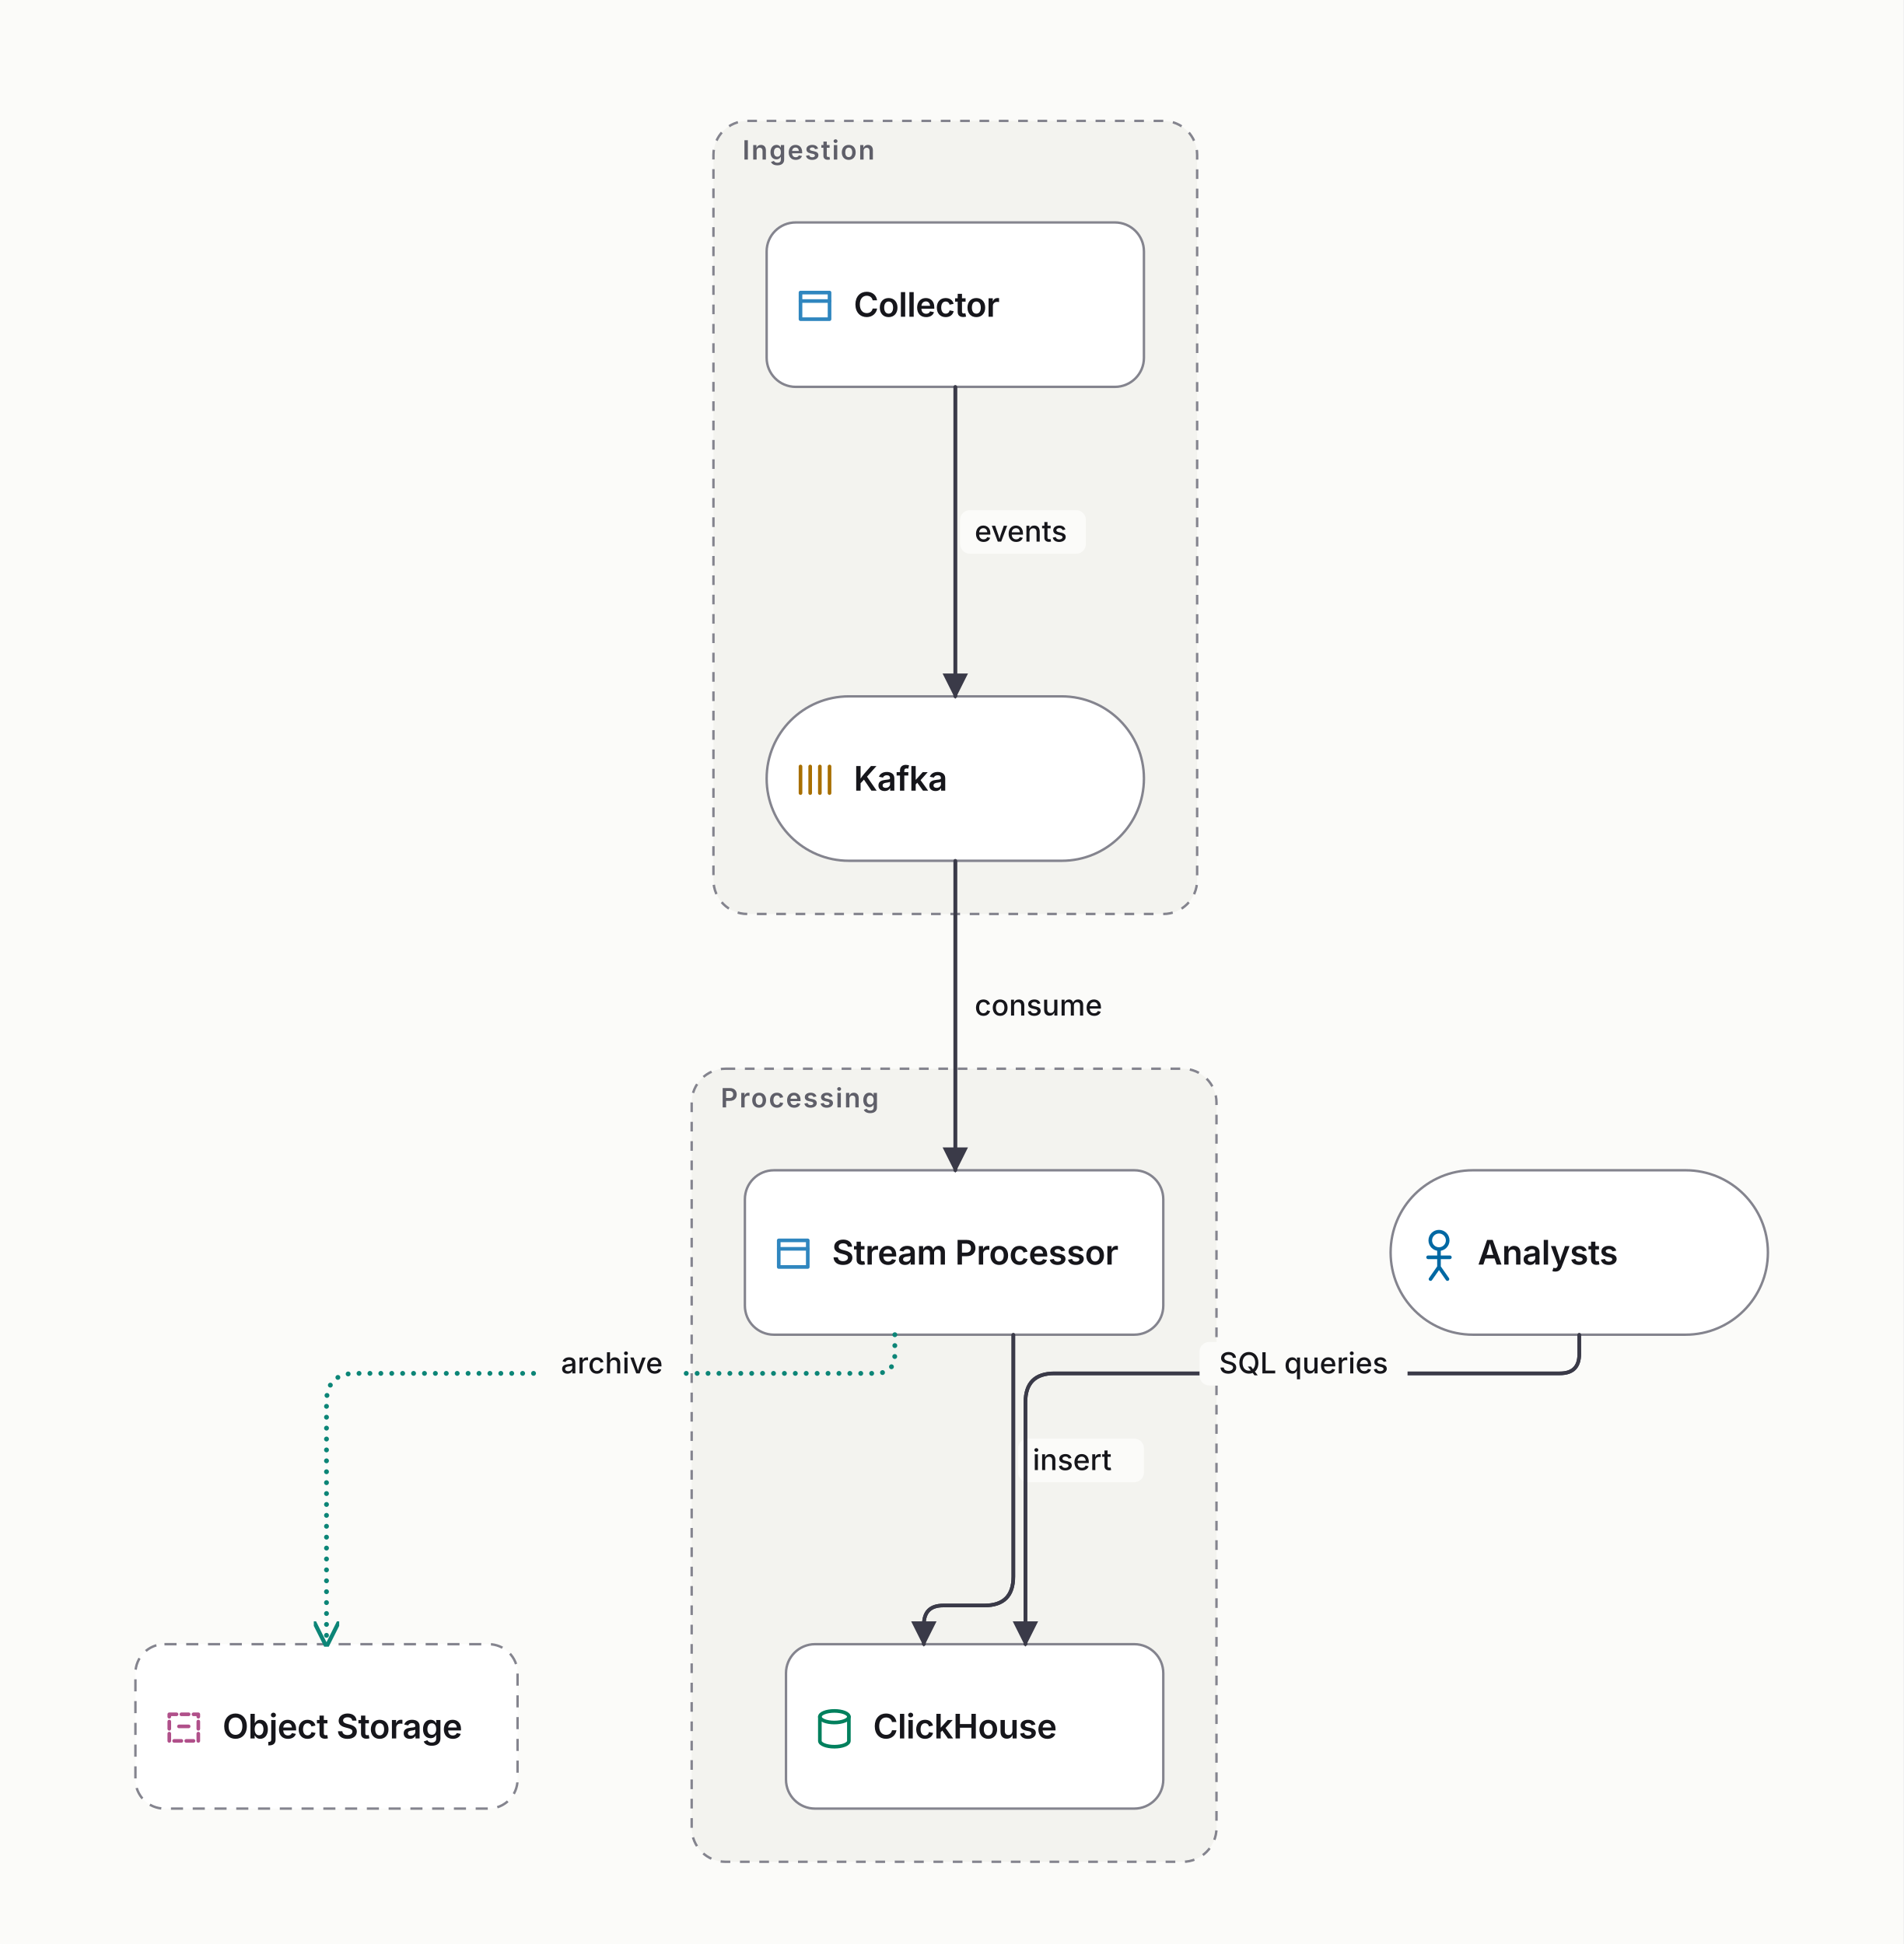
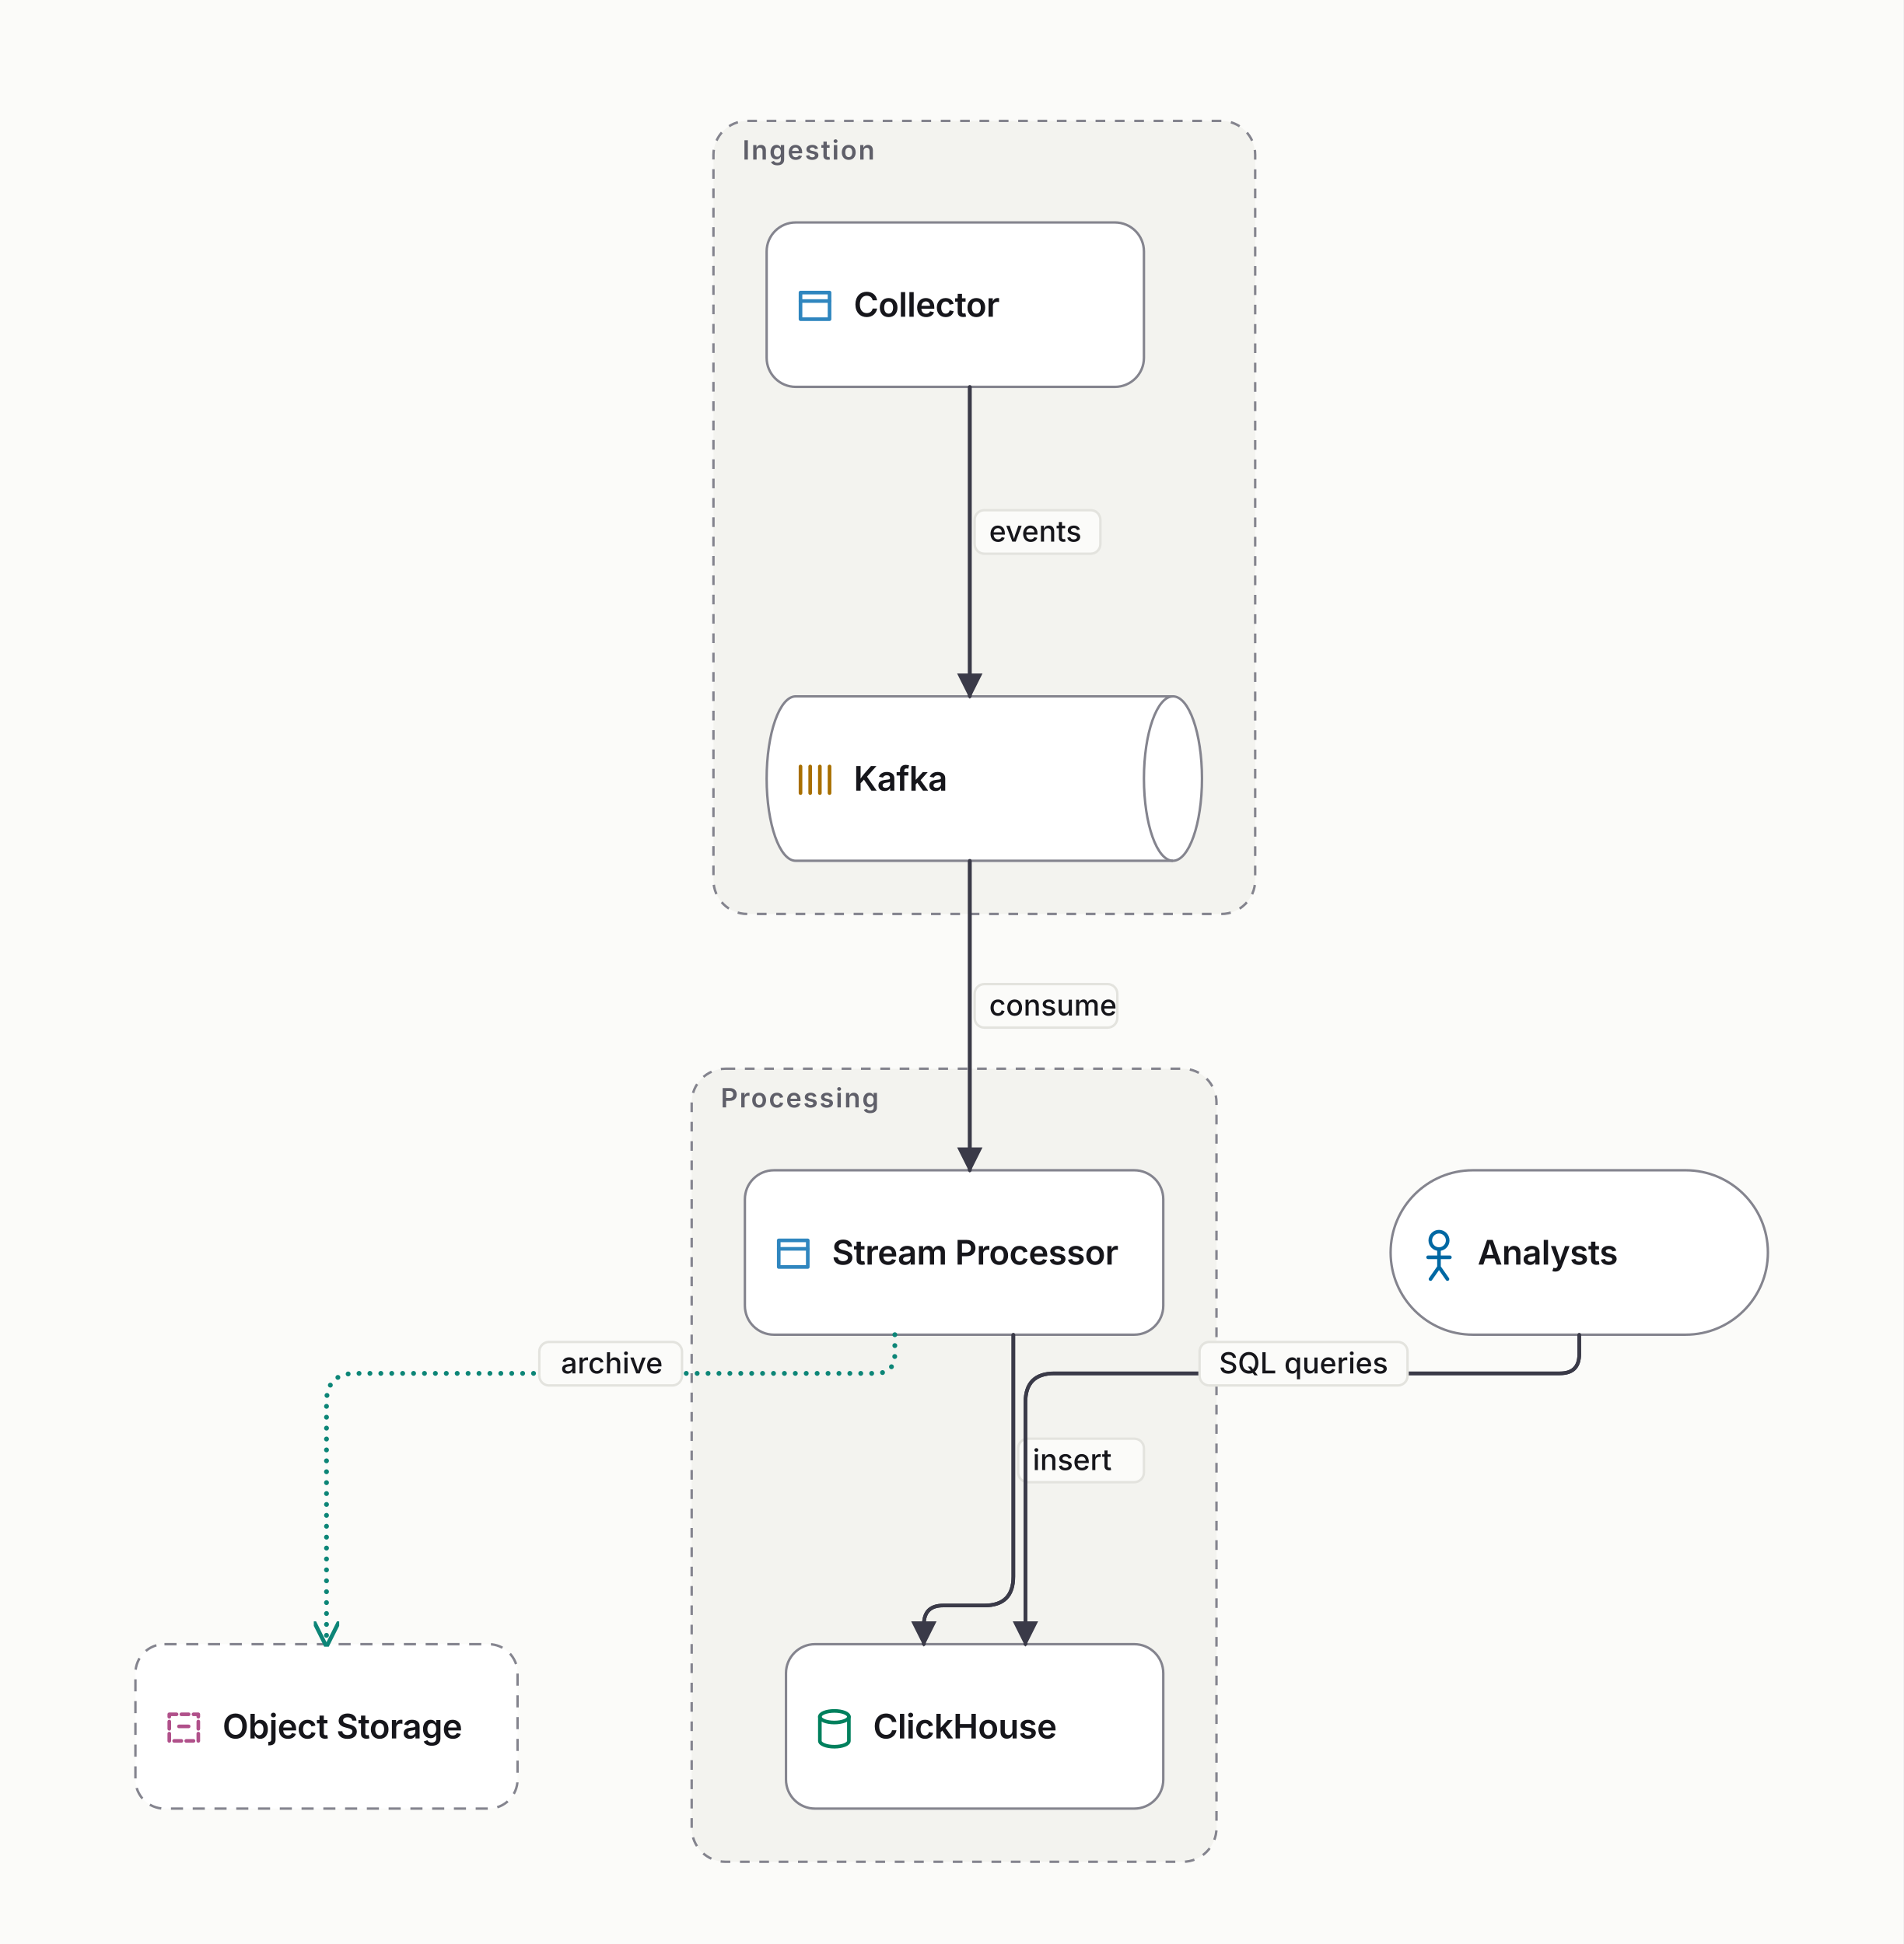
<svg xmlns="http://www.w3.org/2000/svg" viewBox="0 0 787 804" width="787" height="804" role="img" aria-label="Analytics pipeline">
  <style>text{font-family:"Geist", ui-sans-serif, system-ui, -apple-system, "Segoe UI", sans-serif}
.bg-group-box{fill:#f3f3ef;stroke:#84848e;stroke-width:1;stroke-dasharray:4 4}
.bg-group-label,.bg-band-label{fill:#5f5f69;font-size:11px;font-weight:600;letter-spacing:.06em;text-transform:uppercase}
.bg-band-dot{fill:#ffffff;stroke:#84848e}
.bg-band-num{fill:#5f5f69;font-size:11px;font-weight:600;text-anchor:middle}
.bg-lifeline{stroke:#898993;stroke-width:1;stroke-dasharray:2 4;stroke-linecap:round}
.bg-activation{fill:#e7e7e1;stroke:#84848e;stroke-width:1}
.bg-node-box{fill:#ffffff;stroke:#84848e;stroke-width:1}
+ .bg-node-cap{fill:none;stroke:#84848e;stroke-width:1}
.is-external .bg-node-box{stroke-dasharray:5 4}
.is-boundary .bg-node-box{stroke-dasharray:2 3;fill:#f3f3ef}
.bg-node-label{fill:#16161b;font-size:14px;font-weight:600;letter-spacing:-.01em}
.bg-glyph{fill:none;stroke-width:1.5;stroke-linecap:round;stroke-linejoin:round}
.bg-edge-track{fill:none;stroke-width:1.5}
.bg-edge-line{fill:none;stroke-width:1.5;stroke-linecap:round}
.is-return .bg-edge-track,.is-fail .bg-edge-track{stroke-dasharray:6 4}
.is-async .bg-edge-track{stroke-dasharray:.01 4.5;stroke-linecap:round;stroke-width:2}
.is-return .bg-edge-line,.is-async .bg-edge-line,.is-fail .bg-edge-line{stroke-opacity:0}
.bg-edge-label{fill:#16161b;font-size:12px;font-weight:500}
- .bg-edge-label-bg{fill:#fbfbf9}
+ .bg-edge-label-bg{fill:#fbfbf9;stroke:#e3e3de;stroke-width:1}
.bg-note-box{fill:#fff3bf;stroke:#c9a52a;stroke-width:1}
.bg-payload-chip-box{fill:#ffffff;stroke-opacity:.55;stroke-width:1;stroke-linejoin:round}
.bg-payload-chip-text{fill:#5f5f69;font-family:ui-monospace,"JetBrains Mono",SFMono-Regular,Menlo,Consolas,monospace;font-size:11px;white-space:pre}
.bg-note-text{fill:#4a3b00;font-size:12px}
</style>
  <defs>
    <marker id="bg-arrow-sync" viewBox="0 0 10 10" refX="9" refY="5" markerWidth="7" markerHeight="7" orient="auto-start-reverse" markerUnits="strokeWidth">
      <path d="M 0 0 L 10 5 L 0 10 z" fill="#3a3a48" />
    </marker>
    <marker id="bg-arrow-return" viewBox="0 0 10 10" refX="9" refY="5" markerWidth="7" markerHeight="7" orient="auto-start-reverse" markerUnits="strokeWidth">
      <path d="M 0 0 L 10 5 L 0 10" fill="none" stroke="#7e7e8a" stroke-width="1.6" />
    </marker>
    <marker id="bg-arrow-async" viewBox="0 0 10 10" refX="9" refY="5" markerWidth="7" markerHeight="7" orient="auto-start-reverse" markerUnits="strokeWidth">
      <path d="M 0 0 L 10 5 L 0 10" fill="none" stroke="#0c8577" stroke-width="1.6" />
    </marker>
    <marker id="bg-arrow-fail" viewBox="0 0 10 10" refX="9" refY="5" markerWidth="7" markerHeight="7" orient="auto-start-reverse" markerUnits="strokeWidth">
      <circle cx="5" cy="5" r="4.2" fill="#fbfbf9" stroke="#cc3a31" stroke-width="1.2" />
      <path d="M 3.3 3.3 L 6.7 6.7 M 6.7 3.3 L 3.3 6.7" stroke="#cc3a31" stroke-width="1.2" />
    </marker>
  </defs>
  <rect width="100%" height="100%" fill="#fbfbf9" />
  <g class="bg-group">
-     <rect class="bg-group-box" x="295" y="50" width="200" height="328" rx="14" />
+     <rect class="bg-group-box" x="295" y="50" width="224" height="328" rx="14" />
    <text class="bg-group-label" x="307" y="66">Ingestion</text>
  </g>
  <g class="bg-group">
    <rect class="bg-group-box" x="286" y="442" width="217" height="328" rx="14" />
    <text class="bg-group-label" x="298" y="458">Processing</text>
  </g>
  <g class="bg-node is-service">
    <rect class="bg-node-box" x="317" y="92" width="156" height="68" rx="12" />
    <g class="bg-glyph" stroke="#2f86bf" transform="translate(337 126.0)">
      <path d="M -6 -5 L 6 -5 L 6 6 L -6 6 Z" />
      <path d="M -6 -1.5 L 6 -1.5" />
    </g>
    <text class="bg-node-label" x="353" y="131.0">Collector</text>
  </g>
  <g class="bg-node is-queue">
-     <rect class="bg-node-box" x="317" y="288" width="156" height="68" rx="34" />
+     <path class="bg-node-box" d="M 329 288 L 485 288 A 12 34.0 0 0 1 485 356 L 329 356 A 12 34.0 0 0 1 329 288 Z" />
+     <path class="bg-node-cap" d="M 485 288 A 12 34.0 0 0 0 485 356" />
    <g class="bg-glyph" stroke="#a86f00" transform="translate(337 322.0)">
      <path d="M -6 -5 L -6 6 M -2 -5 L -2 6 M 2 -5 L 2 6 M 6 -5 L 6 6" />
    </g>
    <text class="bg-node-label" x="353" y="327.0">Kafka</text>
  </g>
  <g class="bg-node is-service">
    <rect class="bg-node-box" x="308" y="484" width="173" height="68" rx="12" />
    <g class="bg-glyph" stroke="#2f86bf" transform="translate(328 518.0)">
      <path d="M -6 -5 L 6 -5 L 6 6 L -6 6 Z" />
      <path d="M -6 -1.5 L 6 -1.5" />
    </g>
    <text class="bg-node-label" x="344" y="523.0">Stream Processor</text>
  </g>
  <g class="bg-node is-actor">
    <rect class="bg-node-box" x="575" y="484" width="156" height="68" rx="34" />
    <g class="bg-glyph" stroke="#0068a3" transform="translate(595 518.0)">
      <circle cx="0" cy="-5" r="3.6" />
      <path d="M 0 -1 L 0 6 M -4.5 2 L 4.5 2 M 0 6 L -3.5 11 M 0 6 L 3.5 11" />
    </g>
    <text class="bg-node-label" x="611" y="523.0">Analysts</text>
  </g>
  <g class="bg-node is-external">
    <rect class="bg-node-box" x="56" y="680" width="158" height="68" rx="12" />
    <g class="bg-glyph" stroke="#b0508a" transform="translate(76 714.0)">
      <path d="M -6 -5 L 6 -5 L 6 6 L -6 6 Z" stroke-dasharray="3 2" />
      <path d="M -2 0 L 2 0" />
    </g>
    <text class="bg-node-label" x="92" y="719.0">Object Storage</text>
  </g>
  <g class="bg-node is-database">
    <rect class="bg-node-box" x="325" y="680" width="156" height="68" rx="12" />
    <g class="bg-glyph" stroke="#00805d" transform="translate(345 714.0)">
      <ellipse cx="0" cy="-4" rx="6" ry="2.4" />
      <path d="M -6 -4 L -6 6 A 6 2.4 0 0 0 6 6 L 6 -4" />
    </g>
    <text class="bg-node-label" x="361" y="719.0">ClickHouse</text>
  </g>
  <g class="bg-edge is-sync">
-     <path class="bg-edge-track" d="M 395 160 L 395 288" stroke="#3a3a48" />
-     <path class="bg-edge-line" d="M 395 160 L 395 288" stroke="#3a3a48" marker-end="url(#bg-arrow-sync)" />
-     <rect class="bg-edge-label-bg" x="397" y="211" width="52" height="18" rx="4" />
-     <text class="bg-edge-label" x="403" y="224" text-anchor="start">events</text>
+     <path class="bg-edge-track" d="M 401 160 L 401 288" stroke="#3a3a48" />
+     <path class="bg-edge-line" d="M 401 160 L 401 288" stroke="#3a3a48" marker-end="url(#bg-arrow-sync)" />
+     <rect class="bg-edge-label-bg" x="403" y="211" width="52" height="18" rx="4" />
+     <text class="bg-edge-label" x="409" y="224" text-anchor="start">events</text>
  </g>
  <g class="bg-edge is-sync">
-     <path class="bg-edge-track" d="M 395 356 L 395 484" stroke="#3a3a48" />
-     <path class="bg-edge-line" d="M 395 356 L 395 484" stroke="#3a3a48" marker-end="url(#bg-arrow-sync)" />
-     <rect class="bg-edge-label-bg" x="397" y="407" width="59" height="18" rx="4" />
-     <text class="bg-edge-label" x="403" y="420" text-anchor="start">consume</text>
+     <path class="bg-edge-track" d="M 401 356 L 401 484" stroke="#3a3a48" />
+     <path class="bg-edge-line" d="M 401 356 L 401 484" stroke="#3a3a48" marker-end="url(#bg-arrow-sync)" />
+     <rect class="bg-edge-label-bg" x="403" y="407" width="59" height="18" rx="4" />
+     <text class="bg-edge-label" x="409" y="420" text-anchor="start">consume</text>
  </g>
  <g class="bg-edge is-sync">
    <path class="bg-edge-track" d="M 419 552 L 419 652 Q 419 664 407 664 L 390 664 Q 382 664 382 672 L 382 680" stroke="#3a3a48" />
    <path class="bg-edge-line" d="M 419 552 L 419 652 Q 419 664 407 664 L 390 664 Q 382 664 382 672 L 382 680" stroke="#3a3a48" marker-end="url(#bg-arrow-sync)" />
    <rect class="bg-edge-label-bg" x="421" y="595" width="52" height="18" rx="4" />
    <text class="bg-edge-label" x="427" y="608" text-anchor="start">insert</text>
  </g>
  <g class="bg-edge is-async">
    <path class="bg-edge-track" d="M 370 552 L 370 560 Q 370 568 362 568 L 147 568 Q 135 568 135 580 L 135 680" stroke="#0c8577" />
    <path class="bg-edge-line" d="M 370 552 L 370 560 Q 370 568 362 568 L 147 568 Q 135 568 135 580 L 135 680" stroke="#0c8577" marker-end="url(#bg-arrow-async)" />
    <rect class="bg-edge-label-bg" x="223" y="555" width="59" height="18" rx="4" />
    <text class="bg-edge-label" x="253" y="568" text-anchor="middle">archive</text>
  </g>
  <g class="bg-edge is-sync">
    <path class="bg-edge-track" d="M 653 552 L 653 560 Q 653 568 645 568 L 436 568 Q 424 568 424 580 L 424 680" stroke="#3a3a48" />
    <path class="bg-edge-line" d="M 653 552 L 653 560 Q 653 568 645 568 L 436 568 Q 424 568 424 580 L 424 680" stroke="#3a3a48" marker-end="url(#bg-arrow-sync)" />
    <rect class="bg-edge-label-bg" x="496" y="555" width="86" height="18" rx="4" />
    <text class="bg-edge-label" x="539" y="568" text-anchor="middle">SQL queries</text>
  </g>
</svg>
